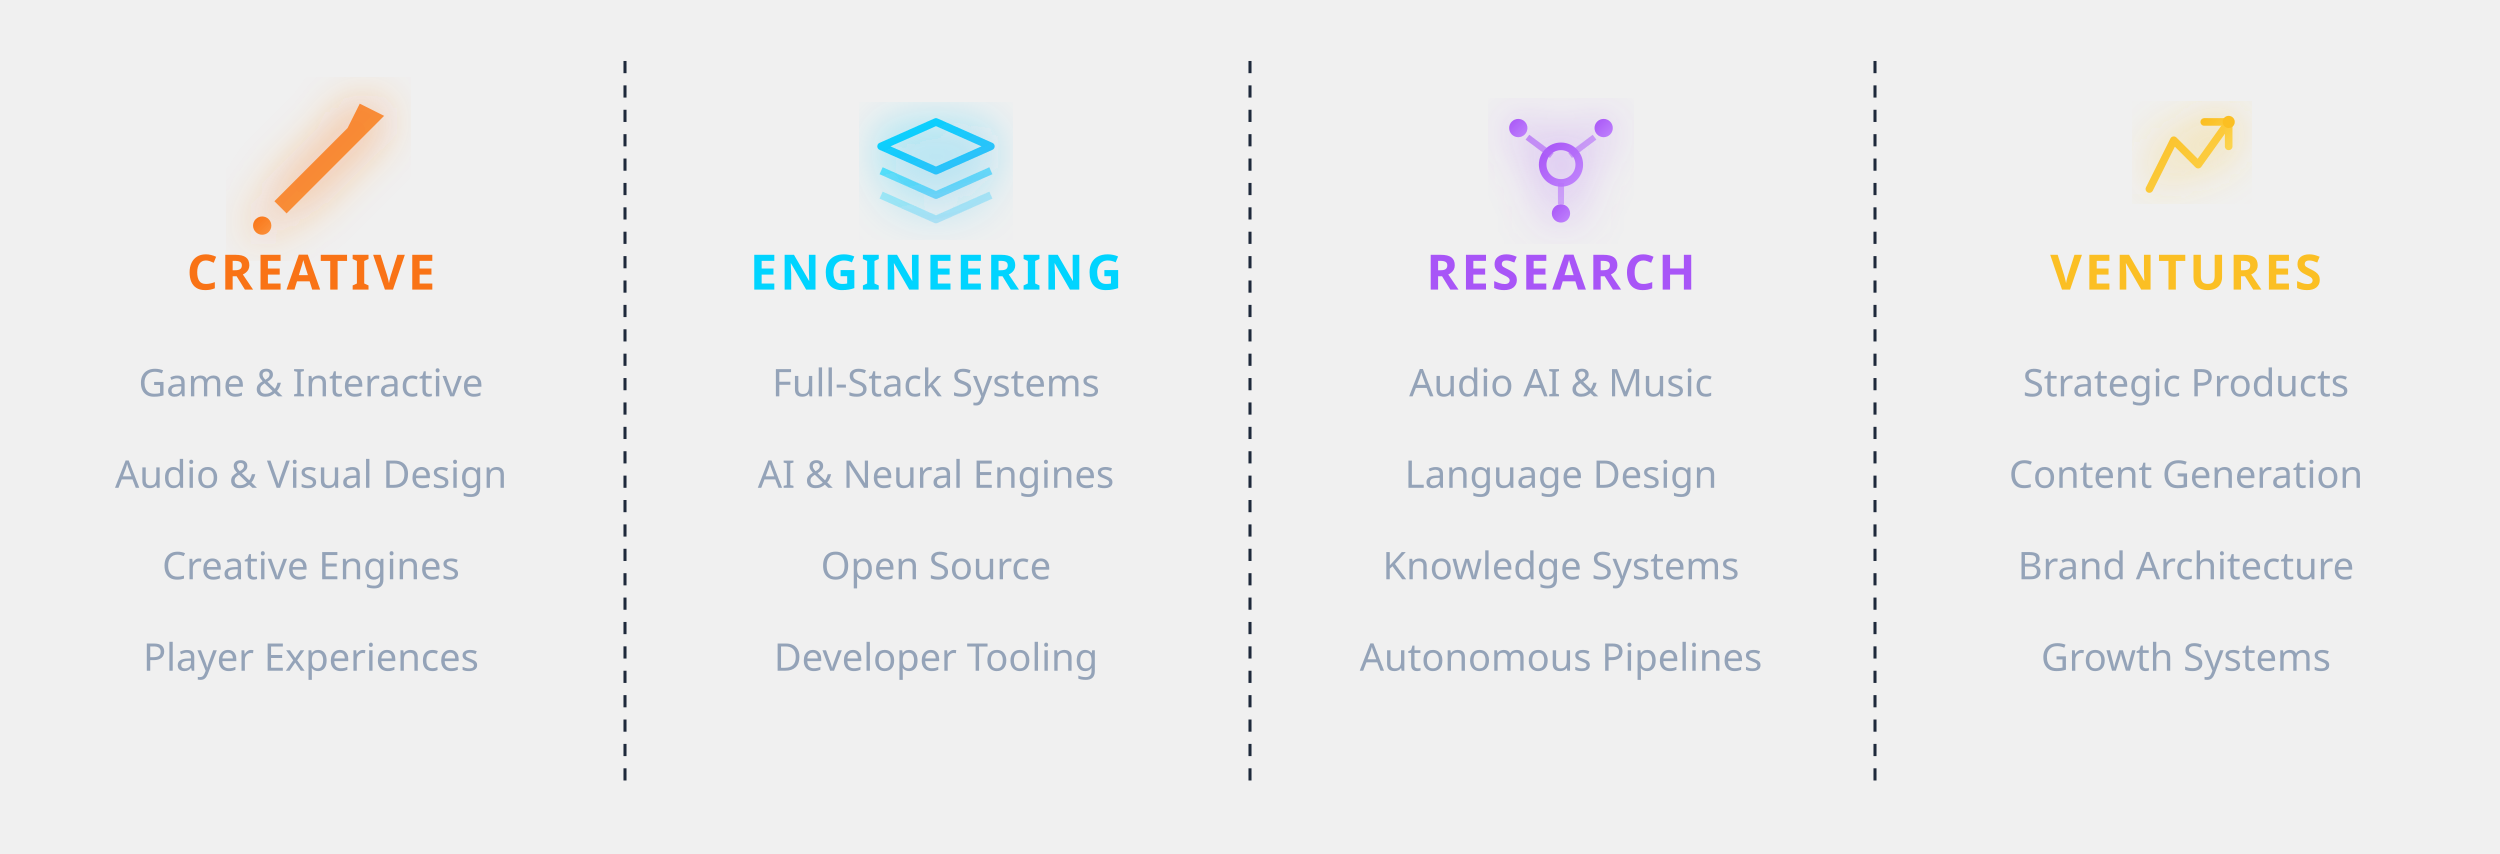
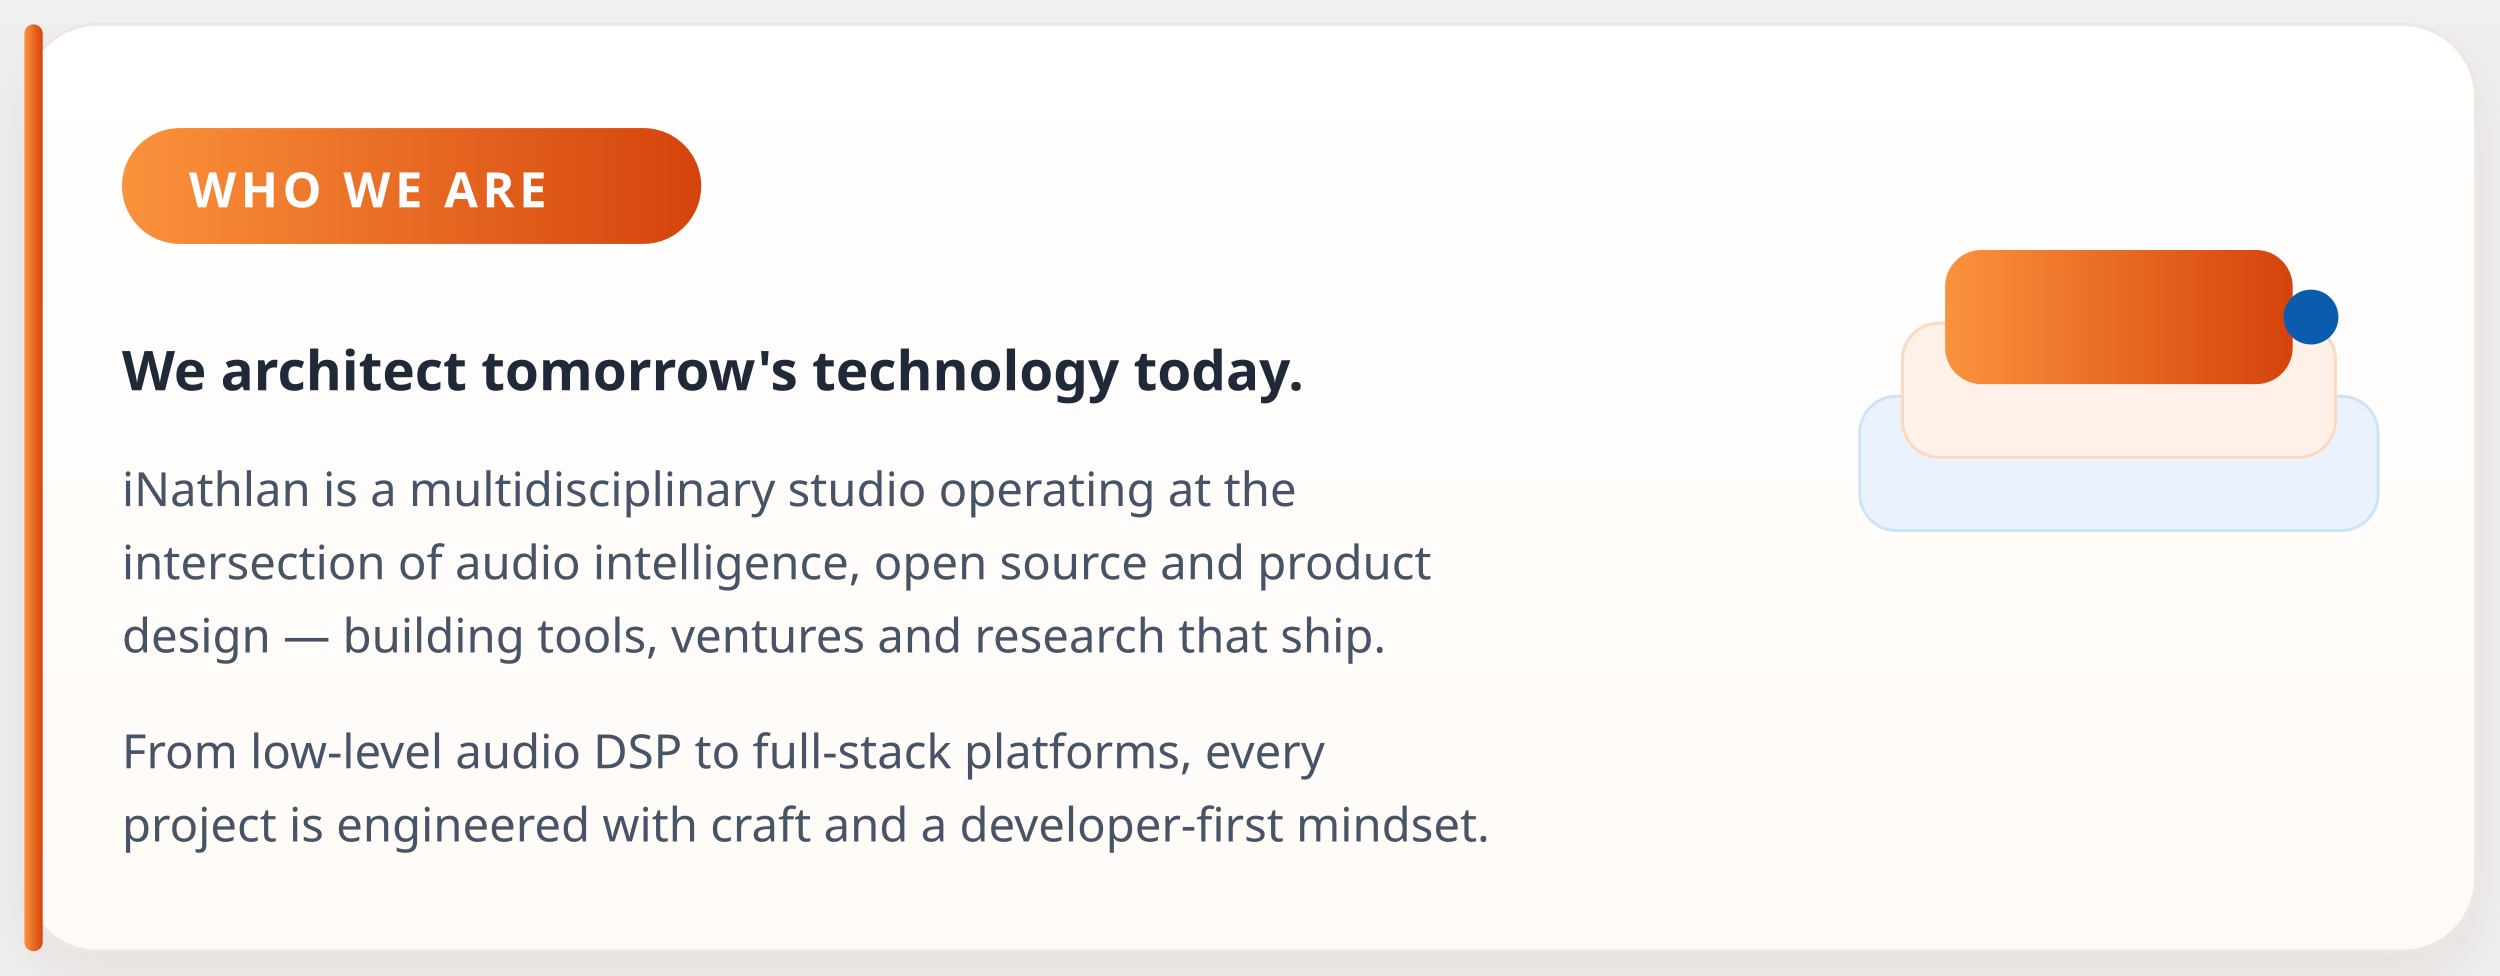
- <svg xmlns="http://www.w3.org/2000/svg" width="820" height="280" viewBox="0 0 820 280">
+ <svg xmlns="http://www.w3.org/2000/svg" width="820" height="320" viewBox="0 0 820 320" role="img" aria-label="Who we are">
  <defs>
-     <linearGradient id="gCreative" x1="0%" y1="0%" x2="100%" y2="100%">
-       <stop offset="0%" stop-color="#F97316" />
-       <stop offset="100%" stop-color="#FB923C" />
+     <linearGradient id="hO" x1="0" y1="0" x2="1" y2="0">
+       <stop offset="0" stop-color="#fb923c" />
+       <stop offset="1" stop-color="#d4430c" />
    </linearGradient>
-     <linearGradient id="gEngineering" x1="0%" y1="0%" x2="100%" y2="100%">
-       <stop offset="0%" stop-color="#00D4FF" />
-       <stop offset="100%" stop-color="#38BDF8" />
+     <linearGradient id="card" x1="0" y1="0" x2="0" y2="1">
+       <stop offset="0" stop-color="#ffffff" />
+       <stop offset="1" stop-color="#fffaf6" />
    </linearGradient>
-     <linearGradient id="gResearch" x1="0%" y1="0%" x2="100%" y2="100%">
-       <stop offset="0%" stop-color="#A855F7" />
-       <stop offset="100%" stop-color="#C084FC" />
-     </linearGradient>
-     <linearGradient id="gVentures" x1="0%" y1="0%" x2="100%" y2="100%">
-       <stop offset="0%" stop-color="#FBBF24" />
-       <stop offset="100%" stop-color="#FCD34D" />
-     </linearGradient>
-     <filter id="glowCreative" x="-20%" y="-20%" width="140%" height="140%">
-       <feGaussianBlur stdDeviation="8" result="blur" />
-       <feComposite in="SourceGraphic" in2="blur" operator="over" />
-     </filter>
-     <filter id="glowEngineering" x="-20%" y="-20%" width="140%" height="140%">
-       <feGaussianBlur stdDeviation="8" result="blur" />
-       <feComposite in="SourceGraphic" in2="blur" operator="over" />
-     </filter>
-     <filter id="glowResearch" x="-20%" y="-20%" width="140%" height="140%">
-       <feGaussianBlur stdDeviation="8" result="blur" />
-       <feComposite in="SourceGraphic" in2="blur" operator="over" />
-     </filter>
-     <filter id="glowVentures" x="-20%" y="-20%" width="140%" height="140%">
-       <feGaussianBlur stdDeviation="8" result="blur" />
-       <feComposite in="SourceGraphic" in2="blur" operator="over" />
+     <filter id="sh" x="-10%" y="-10%" width="120%" height="120%">
+       <feDropShadow dx="0" dy="8" stdDeviation="12" flood-color="#7a2a00" flood-opacity="0.10" />
    </filter>
  </defs>
-   <style>
-     text { font-family: 'Segoe UI', system-ui, -apple-system, sans-serif; }
-     .col-title { font-size: 16px; font-weight: 700; letter-spacing: 1px; }
-     .col-item { font-size: 12.5px; font-weight: 500; fill: #94A3B8; }
-     .divider { stroke: #1E293B; stroke-width: 1; stroke-dasharray: 4 4; }
-   </style>
-   <rect width="820" height="280" fill="transparent" />
-   <line x1="205" y1="20" x2="205" y2="260" class="divider" />
-   <line x1="410" y1="20" x2="410" y2="260" class="divider" />
-   <line x1="615" y1="20" x2="615" y2="260" class="divider" />
-   <g transform="translate(102, 50)">
-     <g filter="url(#glowCreative)">
-       <path d="M12 -8 L16 -16 L24 -12 L16 -4 Z M-12 16 L12 -8 L16 -4 L-8 20 Z" fill="url(#gCreative)" opacity="0.9" />
-       <circle cx="-16" cy="24" r="3" fill="url(#gCreative)" />
-     </g>
-     <text x="0" y="45" text-anchor="middle" class="col-title" fill="#F97316">CREATIVE</text>
-     <text x="0" y="80" text-anchor="middle" class="col-item">Game &amp; Interactive</text>
-     <text x="0" y="110" text-anchor="middle" class="col-item">Audio &amp; Visual Design</text>
-     <text x="0" y="140" text-anchor="middle" class="col-item">Creative Engines</text>
-     <text x="0" y="170" text-anchor="middle" class="col-item">Player Experiences</text>
+   <rect x="8" y="8" width="804" height="304" rx="24" fill="url(#card)" stroke="#f0e6df" filter="url(#sh)" />
+   <g transform="translate(40 44)">
+     <rect x="0" y="-2" width="190" height="38" rx="19" fill="url(#hO)" />
+     <text x="22" y="24" font-family="'Segoe UI', system-ui, sans-serif" font-size="16" font-weight="700" fill="#ffffff" letter-spacing="1.5">WHO WE ARE</text>
  </g>
-   <g transform="translate(307, 50)">
-     <g filter="url(#glowEngineering)">
-       <path d="M-18 -2 L0 -10 L18 -2 L0 6 Z" fill="none" stroke="url(#gEngineering)" stroke-width="2.5" stroke-linejoin="round" />
-       <path d="M-18 6 L0 14 L18 6" fill="none" stroke="url(#gEngineering)" stroke-width="2.5" stroke-linejoin="round" opacity="0.6" />
-       <path d="M-18 14 L0 22 L18 14" fill="none" stroke="url(#gEngineering)" stroke-width="2.5" stroke-linejoin="round" opacity="0.3" />
-     </g>
-     <text x="0" y="45" text-anchor="middle" class="col-title" fill="#00D4FF">ENGINEERING</text>
-     <text x="0" y="80" text-anchor="middle" class="col-item">Full-Stack Systems</text>
-     <text x="0" y="110" text-anchor="middle" class="col-item">AI &amp; Neural Engines</text>
-     <text x="0" y="140" text-anchor="middle" class="col-item">Open Source</text>
-     <text x="0" y="170" text-anchor="middle" class="col-item">Developer Tooling</text>
+   <g transform="translate(610 70)">
+     <rect x="0" y="60" width="170" height="44" rx="12" fill="#eaf3fc" stroke="#cfe3f7" />
+     <rect x="14" y="36" width="142" height="44" rx="12" fill="#fff1e8" stroke="#fcd9c2" />
+     <rect x="28" y="12" width="114" height="44" rx="12" fill="url(#hO)" />
+     <circle cx="148" cy="34" r="9" fill="#0b5cad" />
  </g>
-   <g transform="translate(512, 50)">
-     <g filter="url(#glowResearch)">
-       <circle cx="0" cy="4" r="6" fill="none" stroke="url(#gResearch)" stroke-width="2.5" />
-       <circle cx="-14" cy="-8" r="3" fill="url(#gResearch)" />
-       <circle cx="14" cy="-8" r="3" fill="url(#gResearch)" />
-       <circle cx="0" cy="20" r="3" fill="url(#gResearch)" />
-       <path d="M-11 -5 L-3 1 M11 -5 L3 1 M0 10 L0 17" stroke="url(#gResearch)" stroke-width="2" opacity="0.6" />
-     </g>
-     <text x="0" y="45" text-anchor="middle" class="col-title" fill="#A855F7">RESEARCH</text>
-     <text x="0" y="80" text-anchor="middle" class="col-item">Audio AI &amp; Music</text>
-     <text x="0" y="110" text-anchor="middle" class="col-item">Language Design</text>
-     <text x="0" y="140" text-anchor="middle" class="col-item">Knowledge Systems</text>
-     <text x="0" y="170" text-anchor="middle" class="col-item">Autonomous Pipelines</text>
+   <g font-family="'Segoe UI', system-ui, sans-serif" fill="#475467">
+     <text x="40" y="128" font-size="18" font-weight="600" fill="#1f2937">We architect tomorrow's technology today.</text>
+     <text x="40" y="166" font-size="15.5">iNathlan is a multidisciplinary studio operating at the</text>
+     <text x="40" y="190" font-size="15.5">intersection of audio intelligence, open source and product</text>
+     <text x="40" y="214" font-size="15.5">design — building tools, ventures and research that ship.</text>
+     <text x="40" y="252" font-size="15.5">From low-level audio DSP to full-stack platforms, every</text>
+     <text x="40" y="276" font-size="15.5">project is engineered with craft and a developer-first mindset.</text>
  </g>
-   <g transform="translate(717, 50)">
-     <g filter="url(#glowVentures)">
-       <path d="M-12 12 L-4 -4 L4 4 L14 -10" fill="none" stroke="url(#gVentures)" stroke-width="2.5" stroke-linecap="round" stroke-linejoin="round" />
-       <path d="M6 -10 L14 -10 L14 -2" fill="none" stroke="url(#gVentures)" stroke-width="2.5" stroke-linecap="round" stroke-linejoin="round" />
-       <circle cx="14" cy="-10" r="2" fill="#FBBF24" />
-     </g>
-     <text x="0" y="45" text-anchor="middle" class="col-title" fill="#FBBF24">VENTURES</text>
-     <text x="0" y="80" text-anchor="middle" class="col-item">Strategic Products</text>
-     <text x="0" y="110" text-anchor="middle" class="col-item">Content Generation</text>
-     <text x="0" y="140" text-anchor="middle" class="col-item">Brand Architecture</text>
-     <text x="0" y="170" text-anchor="middle" class="col-item">Growth Systems</text>
-   </g>
+   <rect x="8" y="8" width="6" height="304" rx="3" fill="url(#hO)" />
</svg>
